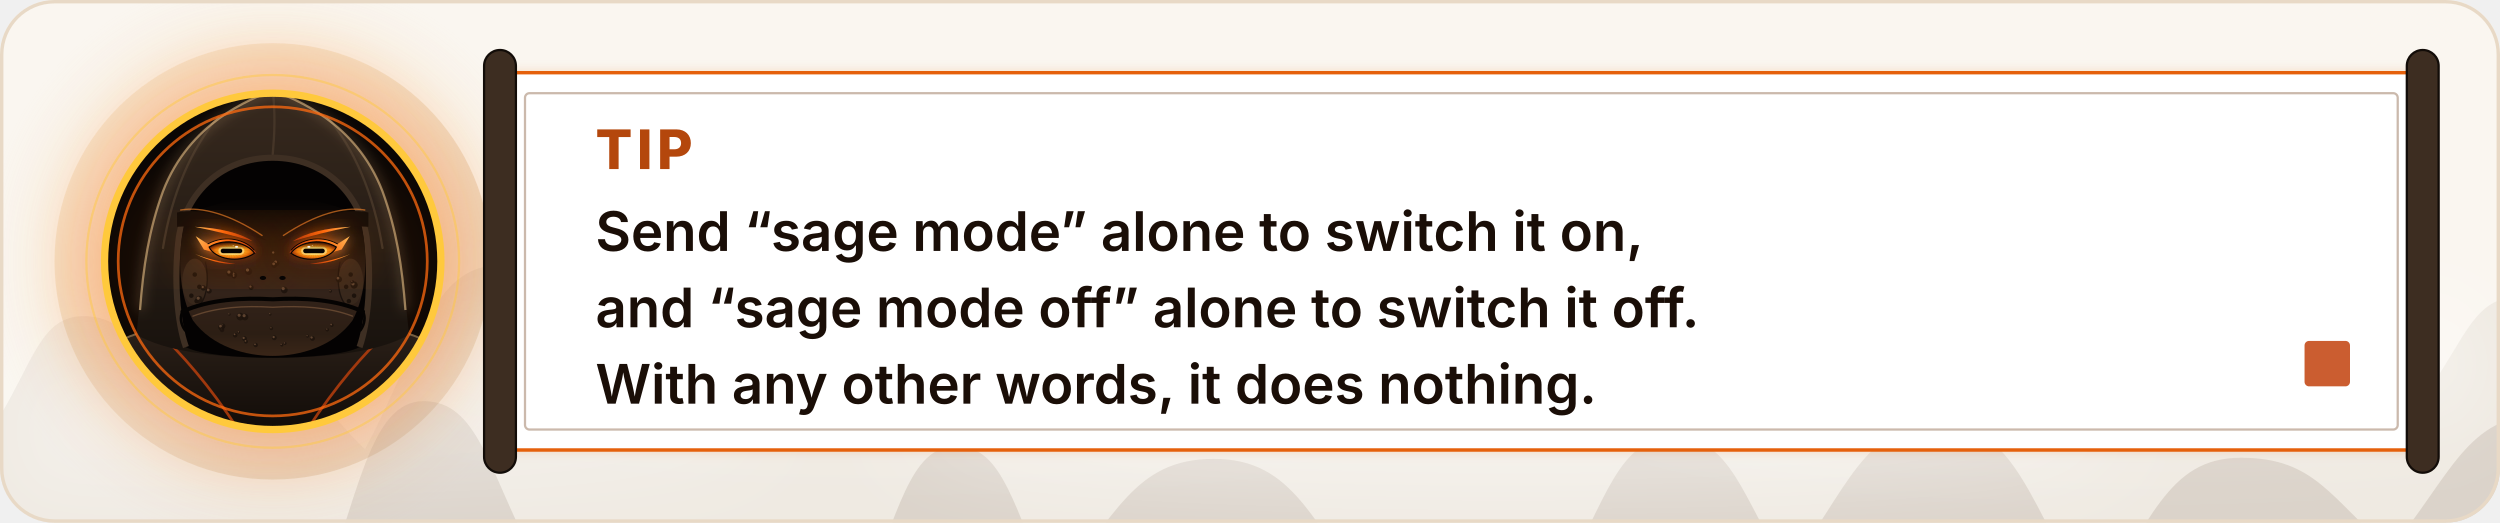
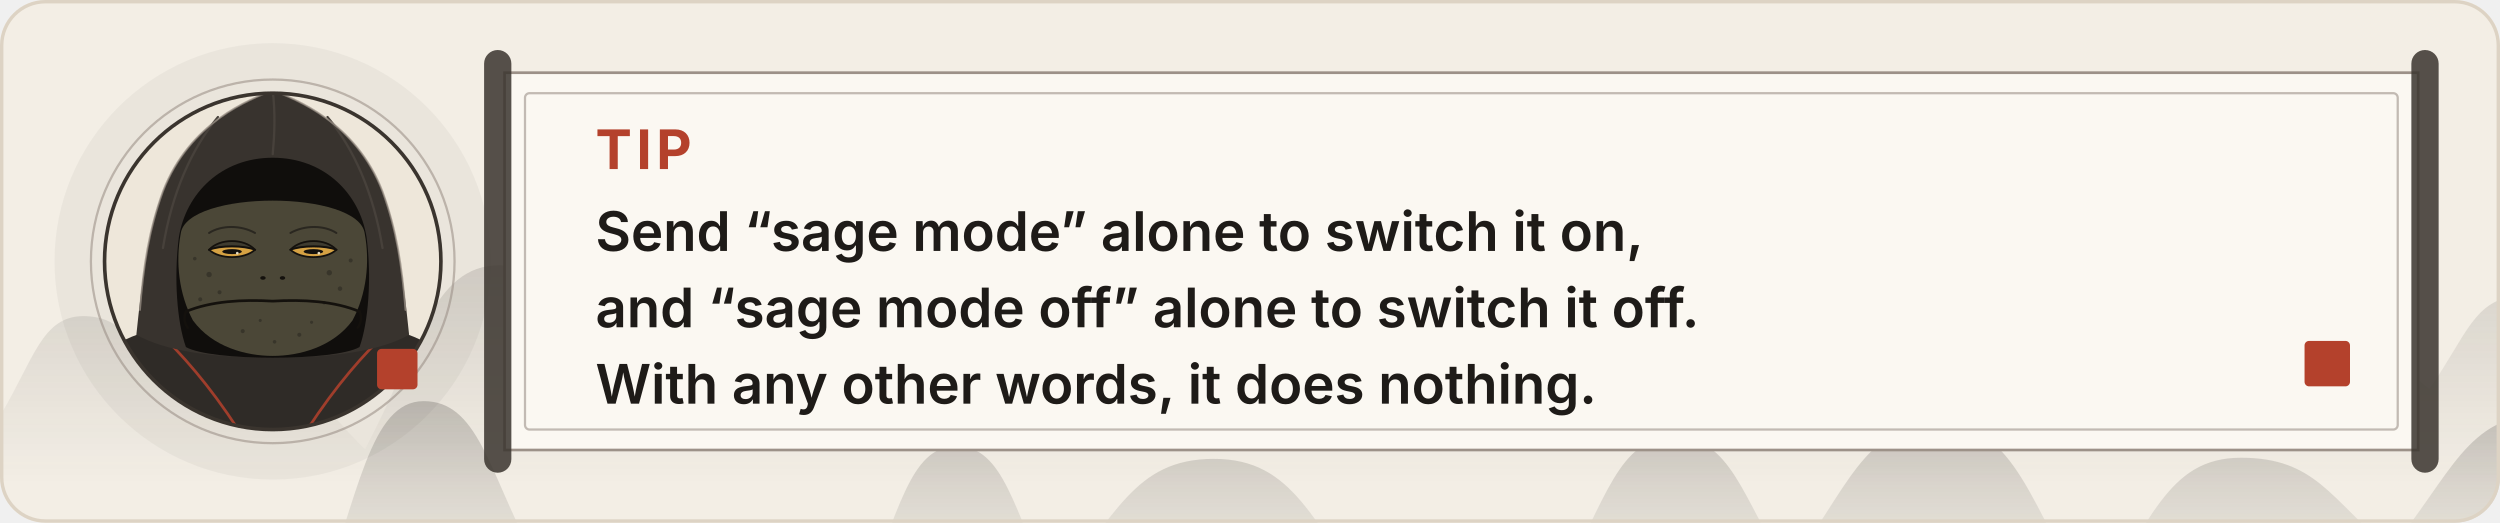
<svg xmlns="http://www.w3.org/2000/svg" viewBox="0 0 1100 230" width="1100" height="230" role="img" aria-label="The toad sage's tip: send sage mode alone to switch it on, and sage mode off alone to switch it off. With any other words, it does nothing.">
-   <style>.pulse{animation:pulse 5s ease-in-out infinite}@keyframes pulse{50%{opacity:.55}}@media (prefers-reduced-motion:reduce){.pulse{animation:none}}</style>
  <defs>
-     <linearGradient id="tip-start-l-sky" x1="0" y1="0" x2="0" y2="1">
-       <stop offset="0" stop-color="#080605" />
-       <stop offset="0.45" stop-color="#1B120C" />
-       <stop offset="0.72" stop-color="#22160E" />
-       <stop offset="1" stop-color="#0A0706" />
+     <linearGradient id="tip-start-l-w1" x1="0" y1="0" x2="0" y2="1">
+       <stop offset="0" stop-color="#2A2724" stop-opacity="0.14" />
+       <stop offset="0.85" stop-color="#2A2724" stop-opacity="0" />
    </linearGradient>
-     <radialGradient id="tip-start-l-haze">
-       <stop offset="0" stop-color="#FF8A2A" stop-opacity="0.6" />
-       <stop offset="0.5" stop-color="#FF6A0F" stop-opacity="0.2" />
-       <stop offset="1" stop-color="#FF6A0F" stop-opacity="0" />
-     </radialGradient>
-     <radialGradient id="tip-start-l-moonglow">
-       <stop offset="0.55" stop-color="#F2CD96" stop-opacity="0.5" />
-       <stop offset="1" stop-color="#F2CD96" stop-opacity="0" />
-     </radialGradient>
-     <radialGradient id="tip-start-l-moon" cx="0.4" cy="0.36" r="0.72">
-       <stop offset="0" stop-color="#F8E7C6" />
-       <stop offset="0.6" stop-color="#E4BC88" />
-       <stop offset="1" stop-color="#B8844F" />
-     </radialGradient>
-     <radialGradient id="tip-start-l-iris" cx="0.51" cy="0.52" r="0.56">
-       <stop offset="0" stop-color="#FFF4C2" />
-       <stop offset="0.16" stop-color="#FFD54A" />
-       <stop offset="0.4" stop-color="#FDB022" />
-       <stop offset="0.66" stop-color="#EE7A0C" />
-       <stop offset="0.86" stop-color="#A83E08" />
-       <stop offset="1" stop-color="#4A1803" />
-     </radialGradient>
-     <linearGradient id="tip-start-l-lid" x1="0" y1="0.34" x2="0" y2="0.96">
-       <stop offset="0" stop-color="#000" stop-opacity="0.85" />
-       <stop offset="1" stop-color="#000" stop-opacity="0" />
+     <linearGradient id="tip-start-l-w2" x1="0" y1="0" x2="0" y2="1">
+       <stop offset="0" stop-color="#2A2724" stop-opacity="0.22" />
+       <stop offset="0.85" stop-color="#2A2724" stop-opacity="0" />
    </linearGradient>
-     <linearGradient id="tip-start-l-markR" x1="0" y1="0.5" x2="1" y2="0.3">
-       <stop offset="0" stop-color="#B83A0A" />
-       <stop offset="0.55" stop-color="#FF6A0F" />
-       <stop offset="1" stop-color="#FFB050" />
+     <linearGradient id="tip-start-l-w3" x1="0" y1="0" x2="0" y2="1">
+       <stop offset="0" stop-color="#2A2724" stop-opacity="0.34" />
+       <stop offset="0.85" stop-color="#2A2724" stop-opacity="0" />
    </linearGradient>
-     <linearGradient id="tip-start-l-markL" x1="1" y1="0.5" x2="0" y2="0.3">
-       <stop offset="0" stop-color="#B83A0A" />
-       <stop offset="0.55" stop-color="#FF6A0F" />
-       <stop offset="1" stop-color="#FFB050" />
-     </linearGradient>
-     <linearGradient id="tip-start-l-skin" x1="0" y1="0" x2="0" y2="1">
-       <stop offset="0" stop-color="#040202" />
-       <stop offset="0.32" stop-color="#1A110B" />
-       <stop offset="0.6" stop-color="#33231A" />
-       <stop offset="0.86" stop-color="#2C1E14" />
-       <stop offset="1" stop-color="#3A2618" />
-     </linearGradient>
-     <linearGradient id="tip-start-l-robe" x1="0" y1="0" x2="0" y2="1">
-       <stop offset="0" stop-color="#2B2018" />
-       <stop offset="1" stop-color="#100B08" />
-     </linearGradient>
-     <linearGradient id="tip-start-l-bust" x1="0" y1="0" x2="0" y2="1">
-       <stop offset="0" stop-color="#2B2018" />
-       <stop offset="1" stop-color="#0A0604" />
-     </linearGradient>
-     <linearGradient id="tip-start-l-hood" x1="0" y1="0" x2="0" y2="1">
-       <stop offset="0" stop-color="#382A1F" />
-       <stop offset="1" stop-color="#18120D" />
-     </linearGradient>
-     <linearGradient id="tip-start-l-rock" x1="0" y1="0" x2="0" y2="1">
-       <stop offset="0" stop-color="#33271D" />
-       <stop offset="1" stop-color="#0D0907" />
-     </linearGradient>
-     <radialGradient id="tip-start-l-disc" cx="0.5" cy="0.42" r="0.62">
-       <stop offset="0" stop-color="#3B2B1E" />
-       <stop offset="1" stop-color="#100B08" />
-     </radialGradient>
-     <radialGradient id="tip-start-l-orb" cx="0.4" cy="0.38" r="0.65">
-       <stop offset="0" stop-color="#FFF6D0" />
-       <stop offset="0.45" stop-color="#FFC93C" />
-       <stop offset="1" stop-color="#FF6A0F" />
-     </radialGradient>
-     <linearGradient id="tip-start-l-fall" x1="0" y1="0" x2="0" y2="1">
-       <stop offset="0" stop-color="#F4E6CC" stop-opacity="0.95" />
-       <stop offset="1" stop-color="#F4E6CC" stop-opacity="0" />
-     </linearGradient>
-     <linearGradient id="tip-start-l-word" x1="0" y1="0" x2="0" y2="1">
-       <stop offset="0.2" stop-color="#FFF8EC" />
-       <stop offset="0.5" stop-color="#FFD27A" />
-       <stop offset="0.72" stop-color="#FF8A2A" />
-       <stop offset="0.9" stop-color="#E2470A" />
-     </linearGradient>
-     <linearGradient id="tip-start-l-chief" x1="0" y1="0" x2="0" y2="1">
-       <stop offset="0" stop-color="#FFA040" />
-       <stop offset="1" stop-color="#F05A0A" />
-     </linearGradient>
-     <filter id="tip-start-l-wordglow" x="-10%" y="-20%" width="120%" height="140%">
-       <feGaussianBlur in="SourceAlpha" stdDeviation="10" result="b" />
-       <feFlood flood-color="#FF6A0F" flood-opacity="0.7" />
-       <feComposite in2="b" operator="in" result="g" />
-       <feMerge>
-         <feMergeNode in="g" />
-         <feMergeNode in="SourceGraphic" />
-       </feMerge>
-     </filter>
-     <filter id="tip-start-l-glow" x="-50%" y="-50%" width="200%" height="200%">
-       <feGaussianBlur in="SourceGraphic" stdDeviation="2.6" result="b" />
-       <feMerge>
-         <feMergeNode in="b" />
-         <feMergeNode in="SourceGraphic" />
-       </feMerge>
-     </filter>
-     <filter id="tip-start-l-blur" x="-50%" y="-50%" width="200%" height="200%">
-       <feGaussianBlur stdDeviation="14" />
-     </filter>
-     <filter id="tip-start-l-mist" x="-30%" y="-200%" width="160%" height="500%">
-       <feGaussianBlur stdDeviation="20" />
-     </filter>
    <marker id="tip-start-l-hot" viewBox="0 0 12 12" refX="10" refY="6" markerWidth="9" markerHeight="9" markerUnits="userSpaceOnUse" orient="auto-start-reverse">
-       <path d="M0 0 L12 6 L0 12 L3 6 z" fill="#E5600B" />
+       <path d="M0 0 L12 6 L0 12 L3 6 z" fill="#3A342E" />
    </marker>
    <marker id="tip-start-l-muted" viewBox="0 0 12 12" refX="10" refY="6" markerWidth="9" markerHeight="9" markerUnits="userSpaceOnUse" orient="auto-start-reverse">
-       <path d="M0 0 L12 6 L0 12 L3 6 z" fill="#A88B75" />
+       <path d="M0 0 L12 6 L0 12 L3 6 z" fill="#9C9188" />
    </marker>
    <marker id="tip-start-l-bad" viewBox="0 0 12 12" refX="10" refY="6" markerWidth="9" markerHeight="9" markerUnits="userSpaceOnUse" orient="auto-start-reverse">
-       <path d="M0 0 L12 6 L0 12 L3 6 z" fill="#C7361F" />
+       <path d="M0 0 L12 6 L0 12 L3 6 z" fill="#B4412C" />
    </marker>
    <marker id="tip-start-l-loop" viewBox="0 0 12 12" refX="10" refY="6" markerWidth="9" markerHeight="9" markerUnits="userSpaceOnUse" orient="auto-start-reverse">
-       <path d="M0 0 L12 6 L0 12 L3 6 z" fill="#B4470C" />
+       <path d="M0 0 L12 6 L0 12 L3 6 z" fill="#8A6420" />
    </marker>
    <clipPath id="tip-start-l-frame">
-       <rect width="1100" height="230" rx="24" />
+       <rect width="1100" height="230" rx="20" />
    </clipPath>
  </defs>
  <g clip-path="url(#tip-start-l-frame)">
-     <rect width="1100" height="230" rx="24" fill="#FAF6F0" />
-     <circle cx="120" cy="115" r="129" fill="url(#tip-start-l-moonglow)" opacity="0.4" />
-     <circle cx="120" cy="115" r="96" fill="url(#tip-start-l-moon)" opacity="0.3" />
-     <path d="M-60 230 L-60 200 C-48 180.9 -45 165.3 -30 165.3 C-15 165.3 -12 173.3 0 183 C14.6 158.9 18.3 139.1 36.6 139.1 C54.8 139.1 58.5 152.3 73.1 168.5 C90.6 167.8 95 167.3 116.9 167.3 C138.7 167.3 143.1 181 160.6 197.7 C184.3 153.1 190.2 116.7 219.9 116.7 C249.5 116.7 255.4 152.3 279.1 195.9 C300.3 179.3 305.5 165.7 331.9 165.7 C358.3 165.7 363.6 169.3 384.7 173.7 C401.8 145.1 406 121.7 427.4 121.7 C448.7 121.7 452.9 152.6 470 190.5 C492.6 176.8 498.3 165.7 526.6 165.7 C554.8 165.7 560.5 164.2 583.1 162.3 C598.6 158 602.5 154.5 621.8 154.5 C641.2 154.5 645 159.8 660.5 166.3 C675.3 157.3 679 149.9 697.5 149.9 C715.9 149.9 719.6 157.1 734.4 166 C749.7 138.6 753.5 116.2 772.5 116.2 C791.6 116.2 795.4 140.7 810.7 170.5 C825.3 149.5 829 132.3 847.3 132.3 C865.6 132.3 869.2 160.3 883.9 194.6 C901.5 154 906 120.9 928 120.9 C950.1 120.9 954.5 153.3 972.2 193 C991.5 165.5 996.3 143.1 1020.5 143.1 C1044.7 143.1 1049.5 155.7 1068.9 171.1 C1084.8 148.8 1088.8 130.5 1108.6 130.5 C1128.5 130.5 1132.5 153.5 1148.4 181.6 C1165.2 163.6 1169.4 148.8 1190.5 148.8 C1211.5 148.8 1215.7 168.3 1232.6 192.1 L1232.6 230 Z" fill="#8C7867" opacity="0.1" />
-     <path d="M-60 230 L-60 280 C-44 251 -40 227.2 -20 227.2 C0 227.2 4 241.7 20 259.5 C43.8 247.2 49.8 237.2 79.5 237.2 C109.2 237.2 115.2 251.2 139 268.4 C157.9 217.9 162.7 176.5 186.4 176.5 C210.1 176.5 214.8 206.4 233.8 242.9 C262.8 240.4 270 238.3 306.3 238.3 C342.6 238.3 349.9 249.6 378.9 263.5 C395.7 226.5 399.9 196.3 420.8 196.3 C441.8 196.3 446 224.7 462.8 259.5 C491.3 227.8 498.5 201.9 534.1 201.9 C569.8 201.9 576.9 230.5 605.5 265.5 C621.8 246 625.9 230.1 646.2 230.1 C666.6 230.1 670.6 241.4 686.9 255.1 C706.8 220.6 711.8 192.3 736.7 192.3 C761.5 192.3 766.5 218.6 786.4 250.8 C813.2 215.4 819.9 186.4 853.4 186.4 C886.8 186.4 893.5 222.7 920.3 267.1 C946.6 230.9 953.1 201.4 986 201.4 C1018.8 201.4 1025.4 219.5 1051.7 241.8 C1078.7 209.1 1085.4 182.4 1119.2 182.4 C1152.9 182.4 1159.7 220.3 1186.6 266.6 L1186.6 230 Z" fill="#8C7867" opacity="0.2" />
-     <ellipse cx="80" cy="189.5" rx="262.2" ry="26" fill="#FFFFFF" opacity="0.3" filter="url(#tip-start-l-mist)" />
-     <ellipse cx="399.8" cy="155.7" rx="218.8" ry="26" fill="#FFFFFF" opacity="0.4" filter="url(#tip-start-l-mist)" />
-     <ellipse cx="663.8" cy="190.4" rx="273.4" ry="26" fill="#FFFFFF" opacity="0.4" filter="url(#tip-start-l-mist)" />
-     <ellipse cx="929.3" cy="160.4" rx="221.4" ry="26" fill="#FFFFFF" opacity="0.4" filter="url(#tip-start-l-mist)" />
-     <g class="pulse">
-       <circle cx="120" cy="115" r="88" fill="#FF6A0F" opacity="0.34" filter="url(#tip-start-l-blur)" />
-     </g>
-     <circle cx="120" cy="115" r="82" fill="none" stroke="#FFC93C" stroke-width="1" opacity="0.45" />
+     <rect width="1100" height="230" fill="#F3EEE5" />
+     <circle cx="120" cy="115" r="96" fill="#2A2724" opacity="0.05" />
+     <path d="M-60 230 L-60 200 C-48 180.9 -45 165.3 -30 165.3 C-15 165.3 -12 173.3 0 183 C14.6 158.9 18.3 139.1 36.6 139.1 C54.8 139.1 58.5 152.3 73.1 168.5 C90.6 167.8 95 167.3 116.9 167.3 C138.7 167.3 143.1 181 160.6 197.7 C184.3 153.1 190.2 116.7 219.9 116.7 C249.5 116.7 255.4 152.3 279.1 195.9 C300.3 179.3 305.5 165.7 331.9 165.7 C358.3 165.7 363.6 169.3 384.7 173.7 C401.8 145.1 406 121.7 427.4 121.7 C448.7 121.7 452.9 152.6 470 190.5 C492.6 176.8 498.3 165.7 526.6 165.7 C554.8 165.7 560.5 164.2 583.1 162.3 C598.6 158 602.5 154.5 621.8 154.5 C641.2 154.5 645 159.8 660.5 166.3 C675.3 157.3 679 149.9 697.5 149.9 C715.9 149.9 719.6 157.1 734.4 166 C749.7 138.6 753.5 116.2 772.5 116.2 C791.6 116.2 795.4 140.7 810.7 170.5 C825.3 149.5 829 132.3 847.3 132.3 C865.6 132.3 869.2 160.3 883.9 194.6 C901.5 154 906 120.9 928 120.9 C950.1 120.9 954.5 153.3 972.2 193 C991.5 165.5 996.3 143.1 1020.5 143.1 C1044.7 143.1 1049.5 155.7 1068.9 171.1 C1084.8 148.8 1088.8 130.5 1108.6 130.5 C1128.5 130.5 1132.5 153.5 1148.4 181.6 C1165.2 163.6 1169.4 148.8 1190.5 148.8 C1211.5 148.8 1215.7 168.3 1232.6 192.1 L1232.6 230 Z" fill="url(#tip-start-l-w1)" />
+     <path d="M-60 230 L-60 280 C-44 251 -40 227.2 -20 227.2 C0 227.2 4 241.7 20 259.5 C43.8 247.2 49.8 237.2 79.5 237.2 C109.2 237.2 115.2 251.2 139 268.4 C157.9 217.9 162.7 176.5 186.4 176.5 C210.1 176.5 214.8 206.4 233.8 242.9 C262.8 240.4 270 238.3 306.3 238.3 C342.6 238.3 349.9 249.6 378.9 263.5 C395.7 226.5 399.9 196.3 420.8 196.3 C441.8 196.3 446 224.7 462.8 259.5 C491.3 227.8 498.5 201.9 534.1 201.9 C569.8 201.9 576.9 230.5 605.5 265.5 C621.8 246 625.9 230.1 646.2 230.1 C666.6 230.1 670.6 241.4 686.9 255.1 C706.8 220.6 711.8 192.3 736.7 192.3 C761.5 192.3 766.5 218.6 786.4 250.8 C813.2 215.4 819.9 186.4 853.4 186.4 C886.8 186.4 893.5 222.7 920.3 267.1 C946.6 230.9 953.1 201.4 986 201.4 C1018.8 201.4 1025.4 219.5 1051.7 241.8 C1078.7 209.1 1085.4 182.4 1119.2 182.4 C1152.9 182.4 1159.7 220.3 1186.6 266.6 L1186.6 230 Z" fill="url(#tip-start-l-w2)" />
    <defs>
      <clipPath id="tip-start-l-emblem">
        <circle cx="120" cy="115" r="74" />
      </clipPath>
    </defs>
-     <circle cx="120" cy="115" r="74" fill="#0A0604" />
+     <circle cx="120" cy="115" r="74" fill="#EEE7DA" />
    <g clip-path="url(#tip-start-l-emblem)">
-       <g class="pulse">
-         <ellipse cx="120" cy="116.9" rx="81.8" ry="62.3" fill="url(#tip-start-l-haze)" opacity="0.48" />
-       </g>
-       <path d="M68.6 144.9 C54.6 148 39.8 155.1 33.5 175.3 L30.4 201 L209.6 201 L206.5 175.3 C200.2 155.1 185.4 148 171.4 144.9 Z" fill="url(#tip-start-l-bust)" />
-       <path d="M61.6 146.5 C50.7 149.6 39 156.6 33.5 176.1" fill="none" stroke="#F2C88C" stroke-width="0.9" opacity="0.45" stroke-linecap="round" />
-       <path d="M178.4 146.5 C189.3 149.6 201 156.6 206.5 176.1" fill="none" stroke="#F2C88C" stroke-width="0.9" opacity="0.45" stroke-linecap="round" />
-       <path d="M73.3 149.6 C84.2 160.5 96.6 175.3 109.9 197.1" fill="none" stroke="#C2410C" stroke-width="1.2" opacity="0.8" stroke-linecap="round" />
-       <path d="M166.7 149.6 C155.8 160.5 143.4 175.3 130.1 197.1" fill="none" stroke="#C2410C" stroke-width="1.2" opacity="0.8" stroke-linecap="round" />
-       <path d="M120 39.8 C130.1 43.7 156.6 53.8 168.3 84.2 C175.3 102.1 177.6 124.7 180 147.3 C167.5 154.3 147.3 157.4 120 157.4 C92.7 157.4 72.5 154.3 60 147.3 C62.4 124.7 64.7 102.1 71.7 84.2 C83.4 53.8 109.9 43.7 120 39.8 Z" fill="url(#tip-start-l-hood)" />
-       <path d="M95.9 51.5 C84.2 65.5 75.6 85 71.7 109.1" fill="none" stroke="#4A392B" stroke-width="1" opacity="0.8" stroke-linecap="round" />
-       <path d="M144.1 51.5 C155.8 65.5 164.4 85 168.3 109.1" fill="none" stroke="#4A392B" stroke-width="1" opacity="0.8" stroke-linecap="round" />
-       <path d="M120 39.8 C121.2 49.9 120.8 59.2 120 67.8" fill="none" stroke="#4A392B" stroke-width="1" stroke-linecap="round" opacity="0.8" />
-       <path d="M61.6 136.4 C63.1 116.9 65.5 101.3 71.7 84.2 C83.4 53.8 109.9 43.7 120 39.8 C130.1 43.7 156.6 53.8 168.3 84.2 C174.5 101.3 176.9 116.9 178.4 136.4" fill="none" stroke="#F2C88C" stroke-width="1" opacity="0.6" filter="url(#tip-start-l-glow)" />
-       <path d="M120 69.4 C142.6 69.4 158.2 85 161.3 104.4 C163.6 122.3 162.1 141.8 158.2 152.7 C147.3 159 92.7 159 81.8 152.7 C77.9 141.8 76.4 122.3 78.7 104.4 C81.8 85 97.4 69.4 120 69.4 Z" fill="#040202" />
-       <path d="M81.8 152.7 C77.9 141.8 76.4 122.3 78.7 104.4 C81.8 85 97.4 69.4 120 69.4 C142.6 69.4 158.2 85 161.3 104.4 C163.6 122.3 162.1 141.8 158.2 152.7" fill="none" stroke="#3E2F23" stroke-width="2.7" />
-       <path d="M81.1 98.2 C77.9 113 78.7 129.4 84.9 141 C93.5 152.7 108.3 156.6 120 156.6 C131.7 156.6 146.5 152.7 155.1 141 C161.3 129.4 162.1 113 158.9 98.2 C151.2 83.4 88.8 83.4 81.1 98.2 Z" fill="url(#tip-start-l-skin)" />
-       <ellipse cx="85.7" cy="123.9" rx="5.5" ry="10.1" fill="#3A291C" opacity="0.85" />
-       <path d="M90.4 115.3 C92 122.3 91.2 130.1 88.1 134" fill="none" stroke="#120C08" stroke-width="0.6" stroke-linecap="round" opacity="0.7" />
-       <circle cx="85.7" cy="120.8" r="1" fill="#1D130C" />
-       <circle cx="87.7" cy="126.2" r="1" fill="#1D130C" />
-       <circle cx="84.2" cy="130.1" r="1" fill="#1D130C" />
-       <circle cx="86.5" cy="132.5" r="1" fill="#1D130C" />
-       <ellipse cx="154.3" cy="123.9" rx="5.5" ry="10.1" fill="#3A291C" opacity="0.85" />
-       <path d="M149.6 115.3 C148 122.3 148.8 130.1 151.9 134" fill="none" stroke="#120C08" stroke-width="0.6" stroke-linecap="round" opacity="0.7" />
-       <circle cx="154.3" cy="120.8" r="1" fill="#1D130C" />
-       <circle cx="152.3" cy="126.2" r="1" fill="#1D130C" />
-       <circle cx="155.8" cy="130.1" r="1" fill="#1D130C" />
-       <circle cx="153.5" cy="132.5" r="1" fill="#1D130C" />
-       <circle cx="103" cy="121" r="1.4" fill="#1D130C" opacity="0.85" />
-       <circle cx="102.6" cy="120.5" r="0.6" fill="#9A7050" opacity="0.5" />
-       <circle cx="92" cy="128" r="1.2" fill="#1D130C" opacity="0.85" />
-       <circle cx="91.6" cy="127.6" r="0.6" fill="#9A7050" opacity="0.5" />
-       <circle cx="145.4" cy="128.1" r="0.7" fill="#1D130C" opacity="0.85" />
-       <circle cx="145.2" cy="127.9" r="0.3" fill="#9A7050" opacity="0.5" />
-       <circle cx="98" cy="143.5" r="1.2" fill="#1D130C" opacity="0.85" />
-       <circle cx="97.6" cy="143.1" r="0.6" fill="#9A7050" opacity="0.5" />
-       <circle cx="105" cy="146.2" r="0.6" fill="#1D130C" opacity="0.85" />
-       <circle cx="104.9" cy="146" r="0.3" fill="#9A7050" opacity="0.5" />
-       <circle cx="121.7" cy="115.7" r="1.3" fill="#1D130C" opacity="0.85" />
-       <circle cx="121.3" cy="115.2" r="0.6" fill="#9A7050" opacity="0.5" />
-       <circle cx="155.8" cy="125.4" r="1.6" fill="#1D130C" opacity="0.85" />
-       <circle cx="155.3" cy="124.9" r="0.7" fill="#9A7050" opacity="0.5" />
-       <circle cx="155" cy="124" r="0.8" fill="#1D130C" opacity="0.85" />
-       <circle cx="154.8" cy="123.7" r="0.3" fill="#9A7050" opacity="0.5" />
-       <circle cx="100.9" cy="138.3" r="0.6" fill="#1D130C" opacity="0.85" />
-       <circle cx="100.7" cy="138.1" r="0.3" fill="#9A7050" opacity="0.5" />
-       <circle cx="120.7" cy="148.6" r="1.1" fill="#1D130C" opacity="0.85" />
-       <circle cx="120.4" cy="148.3" r="0.5" fill="#9A7050" opacity="0.5" />
-       <circle cx="89.5" cy="126.7" r="1.2" fill="#1D130C" opacity="0.85" />
-       <circle cx="89.2" cy="126.3" r="0.5" fill="#9A7050" opacity="0.5" />
-       <circle cx="124" cy="151.8" r="0.7" fill="#1D130C" opacity="0.85" />
-       <circle cx="123.7" cy="151.5" r="0.3" fill="#9A7050" opacity="0.5" />
-       <circle cx="125.1" cy="127.6" r="1.5" fill="#1D130C" opacity="0.85" />
-       <circle cx="124.6" cy="127" r="0.7" fill="#9A7050" opacity="0.5" />
-       <circle cx="125.4" cy="151.1" r="0.7" fill="#1D130C" opacity="0.85" />
-       <circle cx="125.2" cy="150.9" r="0.3" fill="#9A7050" opacity="0.5" />
-       <circle cx="103.5" cy="147.5" r="1" fill="#1D130C" opacity="0.85" />
-       <circle cx="103.2" cy="147.1" r="0.4" fill="#9A7050" opacity="0.5" />
-       <circle cx="149.1" cy="122.9" r="1.4" fill="#1D130C" opacity="0.85" />
-       <circle cx="148.7" cy="122.4" r="0.6" fill="#9A7050" opacity="0.5" />
-       <circle cx="107.6" cy="149" r="1.1" fill="#1D130C" opacity="0.85" />
-       <circle cx="107.2" cy="148.7" r="0.5" fill="#9A7050" opacity="0.5" />
-       <circle cx="105.7" cy="139.3" r="1.7" fill="#1D130C" opacity="0.85" />
-       <circle cx="105.2" cy="138.7" r="0.7" fill="#9A7050" opacity="0.5" />
-       <circle cx="119.4" cy="144.5" r="0.8" fill="#1D130C" opacity="0.85" />
-       <circle cx="119.2" cy="144.2" r="0.3" fill="#9A7050" opacity="0.5" />
-       <circle cx="120.7" cy="116.6" r="1.3" fill="#1D130C" opacity="0.85" />
-       <circle cx="120.4" cy="116.1" r="0.6" fill="#9A7050" opacity="0.5" />
-       <circle cx="97.7" cy="145.2" r="1" fill="#1D130C" opacity="0.85" />
-       <circle cx="97.4" cy="144.8" r="0.4" fill="#9A7050" opacity="0.5" />
-       <circle cx="146" cy="143.1" r="0.8" fill="#1D130C" opacity="0.85" />
-       <circle cx="145.7" cy="142.8" r="0.4" fill="#9A7050" opacity="0.5" />
-       <circle cx="103.1" cy="121.7" r="0.9" fill="#1D130C" opacity="0.85" />
-       <circle cx="102.8" cy="121.4" r="0.4" fill="#9A7050" opacity="0.5" />
-       <circle cx="118.9" cy="138.3" r="0.6" fill="#1D130C" opacity="0.85" />
-       <circle cx="118.7" cy="138" r="0.3" fill="#9A7050" opacity="0.5" />
-       <circle cx="87.6" cy="131.7" r="1.6" fill="#1D130C" opacity="0.85" />
-       <circle cx="87.2" cy="131.2" r="0.7" fill="#9A7050" opacity="0.5" />
-       <circle cx="137.5" cy="148.9" r="1.1" fill="#1D130C" opacity="0.85" />
-       <circle cx="137.1" cy="148.5" r="0.5" fill="#9A7050" opacity="0.5" />
-       <circle cx="109.4" cy="119.4" r="1.6" fill="#1D130C" opacity="0.85" />
-       <circle cx="108.9" cy="118.8" r="0.7" fill="#9A7050" opacity="0.5" />
-       <circle cx="107.8" cy="139.5" r="1.5" fill="#1D130C" opacity="0.85" />
-       <circle cx="107.4" cy="138.9" r="0.7" fill="#9A7050" opacity="0.5" />
-       <circle cx="144" cy="145.1" r="0.8" fill="#1D130C" opacity="0.85" />
-       <circle cx="143.8" cy="144.8" r="0.3" fill="#9A7050" opacity="0.5" />
-       <circle cx="97.4" cy="144" r="1.4" fill="#1D130C" opacity="0.85" />
-       <circle cx="97" cy="143.5" r="0.6" fill="#9A7050" opacity="0.5" />
-       <circle cx="110.5" cy="126.5" r="1.1" fill="#1D130C" opacity="0.85" />
-       <circle cx="110.2" cy="126.1" r="0.5" fill="#9A7050" opacity="0.5" />
-       <circle cx="135.3" cy="147.9" r="0.7" fill="#1D130C" opacity="0.85" />
-       <circle cx="135.1" cy="147.7" r="0.3" fill="#9A7050" opacity="0.5" />
-       <circle cx="120.5" cy="111.5" r="1.1" fill="#1D130C" opacity="0.85" />
-       <circle cx="120.2" cy="111.1" r="0.5" fill="#9A7050" opacity="0.5" />
-       <circle cx="101.1" cy="120.2" r="1.5" fill="#1D130C" opacity="0.85" />
-       <circle cx="100.7" cy="119.7" r="0.7" fill="#9A7050" opacity="0.5" />
-       <circle cx="112.5" cy="151.8" r="1" fill="#1D130C" opacity="0.85" />
-       <circle cx="112.2" cy="151.5" r="0.4" fill="#9A7050" opacity="0.5" />
-       <circle cx="108.2" cy="150.3" r="0.9" fill="#1D130C" opacity="0.85" />
-       <circle cx="108" cy="150" r="0.4" fill="#9A7050" opacity="0.5" />
-       <path d="M77.9 93.5 C87.3 91.2 101.3 95.1 117.7 106 C104.4 101.3 90.4 99 77.9 99.8 Z" fill="#120B07" />
-       <path d="M162.1 93.5 C152.7 91.2 138.7 95.1 122.3 106 C135.6 101.3 149.6 99 162.1 99.8 Z" fill="#120B07" />
-       <path d="M79.5 92.4 C88.8 90.8 101.3 94.3 115.3 103.6" fill="none" stroke="#FF8A2A" stroke-width="0.6" opacity="0.6" stroke-linecap="round" />
-       <path d="M160.5 92.4 C151.2 90.8 138.7 94.3 124.7 103.6" fill="none" stroke="#FF8A2A" stroke-width="0.6" opacity="0.6" stroke-linecap="round" />
-       <g class="pulse">
-         <ellipse cx="100.5" cy="109.9" rx="17.9" ry="8.6" fill="#FF6A0F" opacity="0.45" filter="url(#tip-start-l-blur)" />
-         <ellipse cx="139.5" cy="109.9" rx="17.9" ry="8.6" fill="#FF6A0F" opacity="0.45" filter="url(#tip-start-l-blur)" />
-       </g>
-       <defs>
-         <clipPath id="tip-start-l-eye1">
-           <path d="M112 111.4 C109 107 99.5 104.2 92 108.7 C94.4 113.9 105.1 116.3 112 111.4 Z" />
-         </clipPath>
-       </defs>
-       <path d="M111.1 106.1 C105.8 102.6 96.5 100.2 85.7 99.8 C95.2 101.7 103.2 103.8 111.1 106.1 Z" fill="url(#tip-start-l-markL)" filter="url(#tip-start-l-glow)" />
-       <path d="M112.6 111.1 C109.3 105.8 99.5 102.6 91.4 107.3 L86.1 103.9 L89.7 109.8 C98.1 112.5 106.1 112.5 112 111.4 Z" fill="url(#tip-start-l-markL)" filter="url(#tip-start-l-glow)" />
-       <path d="M103.7 116.1 C97.3 116.4 91.4 114.4 85.9 111.8 C90.7 113.7 96.5 115.2 103.7 116.1 Z" fill="url(#tip-start-l-markL)" filter="url(#tip-start-l-glow)" />
-       <path d="M112 111.4 C109 107 99.5 104.2 92 108.7 C94.4 113.9 105.1 116.3 112 111.4 Z" fill="url(#tip-start-l-iris)" />
-       <g clip-path="url(#tip-start-l-eye1)">
-         <path d="M99.6 110.5 L93.2 110.7 M99.7 110.8 L93.6 112.3 M99.9 111.1 L94.6 113.7 M100.3 111.3 L96.1 114.8 M100.8 111.5 L97.9 115.7 M101.4 111.6 L100 116.3 M101.9 111.6 L102.3 116.4 M102.5 111.6 L104.5 116.1 M103.1 111.4 L106.5 115.4 M103.5 111.2 L108.2 114.4 M103.8 111 L109.5 113.1 M104 110.7 L110.3 111.7 M104.1 110.4 L110.4 110.1 M104 110.1 L110 108.6 M103.7 109.8 L109.1 107.2 M103.3 109.5 L107.6 106 M102.9 109.4 L105.8 105.1 M102.3 109.3 L103.6 104.6 M101.7 109.2 L101.4 104.5 M101.1 109.3 L99.2 104.8 M100.6 109.4 L97.2 105.4 M100.2 109.6 L95.5 106.4 M99.8 109.9 L94.2 107.7 M99.6 110.2 L93.4 109.2" fill="none" stroke="#7A3203" stroke-width="0.1" opacity="0.3" />
-         <g class="pulse">
-           <rect x="96.1" y="108.6" width="11.4" height="3.6" rx="1.8" fill="#FFF1A8" opacity="0.5" />
-         </g>
-         <rect x="97.1" y="109.4" width="9.5" height="2" rx="1" fill="#050302" />
-         <rect x="90.8" y="103.3" width="21.8" height="6.6" rx="0" fill="url(#tip-start-l-lid)" />
-       </g>
-       <path d="M112 111.4 C109 107 99.5 104.2 92 108.7 C94.4 113.9 105.1 116.3 112 111.4 Z" fill="none" stroke="#050302" stroke-width="0.5" />
-       <path d="M111.8 110 C108.5 105.8 99.5 102.9 91.5 107.3" fill="none" stroke="#050302" stroke-width="0.4" stroke-linecap="round" />
-       <ellipse cx="104.1" cy="108.6" rx="0.7" ry="0.4" fill="#FFFFFF" opacity="0.92" />
-       <circle cx="102.6" cy="108.1" r="0.2" fill="#FFFFFF" opacity="0.8" />
-       <defs>
-         <clipPath id="tip-start-l-eye2">
-           <path d="M128 111.4 C131 107 140.5 104.2 148 108.7 C145.6 113.9 134.9 116.3 128 111.4 Z" />
-         </clipPath>
-       </defs>
-       <path d="M128.9 106.1 C134.2 102.6 143.5 100.2 154.3 99.8 C144.8 101.7 136.8 103.8 128.9 106.1 Z" fill="url(#tip-start-l-markR)" filter="url(#tip-start-l-glow)" />
-       <path d="M127.4 111.1 C130.7 105.8 140.5 102.6 148.6 107.3 L153.9 103.9 L150.3 109.8 C141.9 112.5 133.9 112.5 128 111.4 Z" fill="url(#tip-start-l-markR)" filter="url(#tip-start-l-glow)" />
-       <path d="M136.3 116.1 C142.7 116.4 148.6 114.4 154.1 111.8 C149.3 113.7 143.5 115.2 136.3 116.1 Z" fill="url(#tip-start-l-markR)" filter="url(#tip-start-l-glow)" />
-       <path d="M128 111.4 C131 107 140.5 104.2 148 108.7 C145.6 113.9 134.9 116.3 128 111.4 Z" fill="url(#tip-start-l-iris)" />
-       <g clip-path="url(#tip-start-l-eye2)">
-         <path d="M140.4 110.5 L146.8 110.7 M140.3 110.8 L146.4 112.3 M140.1 111.1 L145.4 113.7 M139.7 111.3 L143.9 114.8 M139.2 111.5 L142.1 115.7 M138.6 111.6 L140 116.3 M138.1 111.6 L137.7 116.4 M137.5 111.6 L135.5 116.1 M136.9 111.4 L133.5 115.4 M136.5 111.2 L131.8 114.4 M136.2 111 L130.5 113.1 M136 110.7 L129.7 111.7 M135.9 110.4 L129.6 110.1 M136 110.1 L130 108.6 M136.3 109.8 L130.9 107.2 M136.7 109.5 L132.4 106 M137.1 109.4 L134.2 105.1 M137.7 109.3 L136.4 104.6 M138.3 109.2 L138.6 104.5 M138.9 109.3 L140.8 104.8 M139.4 109.4 L142.8 105.4 M139.8 109.6 L144.5 106.4 M140.2 109.9 L145.8 107.7 M140.4 110.2 L146.6 109.2" fill="none" stroke="#7A3203" stroke-width="0.1" opacity="0.3" />
-         <g class="pulse">
-           <rect x="132.5" y="108.6" width="11.4" height="3.6" rx="1.8" fill="#FFF1A8" opacity="0.5" />
-         </g>
-         <rect x="133.4" y="109.4" width="9.5" height="2" rx="1" fill="#050302" />
-         <rect x="127.3" y="103.3" width="21.8" height="6.6" rx="0" fill="url(#tip-start-l-lid)" />
-       </g>
-       <path d="M128 111.4 C131 107 140.5 104.2 148 108.7 C145.6 113.9 134.9 116.3 128 111.4 Z" fill="none" stroke="#050302" stroke-width="0.5" />
-       <path d="M128.2 110 C131.5 105.8 140.5 102.9 148.5 107.3" fill="none" stroke="#050302" stroke-width="0.4" stroke-linecap="round" />
-       <ellipse cx="135.9" cy="108.6" rx="0.7" ry="0.4" fill="#FFFFFF" opacity="0.92" />
-       <circle cx="137.4" cy="108.1" r="0.2" fill="#FFFFFF" opacity="0.8" />
-       <ellipse cx="115.7" cy="122.3" rx="1.4" ry="0.9" fill="#070403" />
-       <ellipse cx="124.3" cy="122.3" rx="1.4" ry="0.9" fill="#070403" />
-       <path d="M84.9 139.1 C95.1 135.2 107.5 134.4 120 135.2 C132.5 134.4 144.9 135.2 155.1 139.1" fill="none" stroke="#8A6242" stroke-width="0.6" stroke-linecap="round" opacity="0.55" />
-       <path d="M80.3 137.1 C92 131.7 106.8 130.9 120 131.7 C133.2 130.9 148 131.7 159.7 137.1" fill="none" stroke="#050302" stroke-width="1.8" stroke-linecap="round" />
-       <path d="M80.3 137.1 C79.1 139.5 79.5 142.6 81.4 145.3" fill="none" stroke="#050302" stroke-width="1.2" stroke-linecap="round" />
-       <path d="M159.7 137.1 C160.9 139.5 160.5 142.6 158.6 145.3" fill="none" stroke="#050302" stroke-width="1.2" stroke-linecap="round" />
+       <path d="M68.6 144.9 C54.6 148 39.8 155.1 33.5 175.3 L30.4 201 L209.6 201 L206.5 175.3 C200.2 155.1 185.4 148 171.4 144.9 Z" fill="#2F2B27" />
+       <path d="M73.3 149.6 C84.2 160.5 96.6 175.3 109.9 197.1" fill="none" stroke="#B4412C" stroke-width="1.2" stroke-linecap="round" opacity="0.85" />
+       <path d="M166.7 149.6 C155.8 160.5 143.4 175.3 130.1 197.1" fill="none" stroke="#B4412C" stroke-width="1.2" stroke-linecap="round" opacity="0.85" />
+       <path d="M120 39.8 C130.1 43.7 156.6 53.8 168.3 84.2 C175.3 102.1 177.6 124.7 180 147.3 C167.5 154.3 147.3 157.4 120 157.4 C92.7 157.4 72.5 154.3 60 147.3 C62.4 124.7 64.7 102.1 71.7 84.2 C83.4 53.8 109.9 43.7 120 39.8 Z" fill="#38332E" />
+       <path d="M95.9 51.5 C84.2 65.5 75.6 85 71.7 109.1" fill="none" stroke="#47413B" stroke-width="1" stroke-linecap="round" />
+       <path d="M144.1 51.5 C155.8 65.5 164.4 85 168.3 109.1" fill="none" stroke="#47413B" stroke-width="1" stroke-linecap="round" />
+       <path d="M120 39.8 C121.2 49.9 120.8 59.2 120 67.8" fill="none" stroke="#47413B" stroke-width="1" stroke-linecap="round" stroke-linejoin="round" />
+       <path d="M61.6 136.4 C63.1 116.9 65.5 101.3 71.7 84.2 C83.4 53.8 109.9 43.7 120 39.8 C130.1 43.7 156.6 53.8 168.3 84.2 C174.5 101.3 176.9 116.9 178.4 136.4" fill="none" stroke="#9A9086" stroke-width="0.8" stroke-linecap="round" stroke-linejoin="round" opacity="0.75" />
+       <path d="M120 69.4 C142.6 69.4 158.2 85 161.3 104.4 C163.6 122.3 162.1 141.8 158.2 152.7 C147.3 159 92.7 159 81.8 152.7 C77.9 141.8 76.4 122.3 78.7 104.4 C81.8 85 97.4 69.4 120 69.4 Z" fill="#100E0C" />
+       <path d="M79.5 102.9 C77.2 115.3 78.7 129.4 84.9 141 C93.5 152.7 108.3 156.6 120 156.6 C131.7 156.6 146.5 152.7 155.1 141 C161.3 129.4 162.8 115.3 160.5 102.9 C158.2 83.4 81.8 83.4 79.5 102.9 Z" fill="#4B4737" />
+       <circle cx="92" cy="120.8" r="1.2" fill="#38352A" />
+       <circle cx="96.6" cy="128.6" r="0.9" fill="#38352A" />
+       <circle cx="88.1" cy="131.7" r="0.9" fill="#38352A" />
+       <circle cx="85.7" cy="113.8" r="0.8" fill="#38352A" />
+       <circle cx="144.9" cy="120" r="1.2" fill="#38352A" />
+       <circle cx="149.6" cy="127" r="1" fill="#38352A" />
+       <circle cx="142.6" cy="133.2" r="0.8" fill="#38352A" />
+       <circle cx="154.3" cy="114.6" r="0.9" fill="#38352A" />
+       <circle cx="106.8" cy="145.7" r="0.9" fill="#38352A" />
+       <circle cx="131.7" cy="147.3" r="0.9" fill="#38352A" />
+       <circle cx="120.8" cy="150.4" r="0.8" fill="#38352A" />
+       <circle cx="114.5" cy="141" r="0.7" fill="#38352A" />
+       <circle cx="137.1" cy="141.8" r="0.7" fill="#38352A" />
+       <path d="M92 102.5 C97.4 99 106 99 112.2 102.5" fill="none" stroke="#2A2720" stroke-width="0.9" stroke-linecap="round" />
+       <path d="M148 102.5 C142.6 99 134 99 127.8 102.5" fill="none" stroke="#2A2720" stroke-width="0.9" stroke-linecap="round" />
+       <path d="M92 109.9 C96.6 104.8 107.5 104.8 112.2 109.9 C107.5 114.2 96.6 114.2 92 109.9 Z" fill="#D6A243" />
+       <ellipse cx="102.1" cy="110.7" rx="4.3" ry="1.1" fill="#14110D" />
+       <path d="M91.6 109.9 C96.6 104.4 107.5 104.4 112.6 109.9 C107.5 107.9 96.6 107.9 91.6 109.9 Z" fill="#3F3C30" />
+       <path d="M92 109.9 C96.6 107.9 107.5 107.9 112.2 109.9" fill="none" stroke="#14110D" stroke-width="0.9" stroke-linecap="round" stroke-linejoin="round" />
+       <path d="M92 109.9 C96.6 104.8 107.5 104.8 112.2 109.9 C107.5 114.2 96.6 114.2 92 109.9 Z" fill="none" stroke="#14110D" stroke-width="0.8" />
+       <circle cx="104.4" cy="111.4" r="0.6" fill="#FFF6DE" opacity="0.85" />
+       <path d="M127.8 109.9 C132.5 104.8 143.4 104.8 148 109.9 C143.4 114.2 132.5 114.2 127.8 109.9 Z" fill="#D6A243" />
+       <ellipse cx="137.9" cy="110.7" rx="4.3" ry="1.1" fill="#14110D" />
+       <path d="M127.4 109.9 C132.5 104.4 143.4 104.4 148.4 109.9 C143.4 107.9 132.5 107.9 127.4 109.9 Z" fill="#3F3C30" />
+       <path d="M127.8 109.9 C132.5 107.9 143.4 107.9 148 109.9" fill="none" stroke="#14110D" stroke-width="0.9" stroke-linecap="round" stroke-linejoin="round" />
+       <path d="M127.8 109.9 C132.5 104.8 143.4 104.8 148 109.9 C143.4 114.2 132.5 114.2 127.8 109.9 Z" fill="none" stroke="#14110D" stroke-width="0.8" />
+       <circle cx="140.3" cy="111.4" r="0.6" fill="#FFF6DE" opacity="0.85" />
+       <ellipse cx="115.7" cy="122.3" rx="1.2" ry="0.8" fill="#14110D" />
+       <ellipse cx="124.3" cy="122.3" rx="1.2" ry="0.8" fill="#14110D" />
+       <path d="M81.8 137.1 C92.7 132.5 106.8 131.7 120 132.5 C133.2 131.7 147.3 132.5 158.2 137.1" fill="none" stroke="#14110D" stroke-width="1.2" stroke-linecap="round" stroke-linejoin="round" />
+       <path d="M81.8 137.1 C80.7 139.5 81.1 142.2 82.6 144.2" fill="none" stroke="#14110D" stroke-width="1" stroke-linecap="round" />
+       <path d="M158.2 137.1 C159.3 139.5 158.9 142.2 157.4 144.2" fill="none" stroke="#14110D" stroke-width="1" stroke-linecap="round" />
    </g>
-     <circle cx="120" cy="115" r="74" fill="none" stroke="#FFC93C" stroke-width="3.2" />
-     <circle cx="120" cy="115" r="68" fill="none" stroke="#FF6A0F" stroke-width="1.2" opacity="0.75" />
-     <rect x="222" y="32" width="842" height="166" rx="4" fill="#E5600B" opacity="0.25" filter="url(#tip-start-l-glow)" />
-     <rect x="222" y="32" width="842" height="166" rx="4" fill="#FFFFFF" stroke="#E5600B" stroke-width="1.5" />
-     <rect x="231" y="41" width="824" height="148" rx="2" fill="none" stroke="#A88B75" stroke-width="1" opacity="0.6" />
-     <rect x="213" y="22" width="14" height="186" rx="7" fill="#3D2D21" stroke="#120C08" stroke-width="1" />
-     <rect x="1059" y="22" width="14" height="186" rx="7" fill="#3D2D21" stroke="#120C08" stroke-width="1" />
-     <rect x="1014" y="150" width="20" height="20" rx="2" fill="#C2410C" opacity="0.85" />
-     <text x="262" y="74.4" font-family="-apple-system, BlinkMacSystemFont, 'Segoe UI', Inter, Helvetica, Arial, sans-serif" font-size="24" font-weight="800" fill="#B4470C" text-anchor="start" letter-spacing="2">
+     <circle cx="120" cy="115" r="74" fill="none" stroke="#3A342E" stroke-width="1.6" />
+     <circle cx="120" cy="115" r="80" fill="none" stroke="#9C9188" stroke-width="1" opacity="0.6" />
+     <rect x="165.9" y="153.5" width="17.8" height="17.8" rx="2" fill="#B4412C" />
+     <rect x="222" y="32" width="842" height="166" rx="0" fill="#FBF8F2" stroke="#9C9188" stroke-width="1.2" />
+     <rect x="231" y="41" width="824" height="148" rx="2" fill="none" stroke="#9C9188" stroke-width="1" opacity="0.6" />
+     <rect x="213" y="22" width="12" height="186" rx="6" fill="#3A342E" opacity="0.85" />
+     <rect x="1061" y="22" width="12" height="186" rx="6" fill="#3A342E" opacity="0.85" />
+     <rect x="1014" y="150" width="20" height="20" rx="2" fill="#B4412C" />
+     <text x="262" y="74.4" font-family="-apple-system, BlinkMacSystemFont, 'Segoe UI', Inter, Helvetica, Arial, sans-serif" font-size="24" font-weight="700" fill="#B4412C" text-anchor="start" letter-spacing="2">
      <tspan x="262" dy="0">TIP</tspan>
    </text>
-     <text x="262" y="110.4" font-family="-apple-system, BlinkMacSystemFont, 'Segoe UI', Inter, Helvetica, Arial, sans-serif" font-size="24" font-weight="600" fill="#1A0E07" text-anchor="start">
+     <text x="262" y="110.4" font-family="-apple-system, BlinkMacSystemFont, 'Segoe UI', Inter, Helvetica, Arial, sans-serif" font-size="24" font-weight="600" fill="#1E1B18" text-anchor="start">
      <tspan x="262" dy="0">Send “sage mode” alone to switch it on,</tspan>
      <tspan x="262" dy="33.6">and “sage mode off” alone to switch it off.</tspan>
      <tspan x="262" dy="33.6">With any other words, it does nothing.</tspan>
    </text>
  </g>
-   <rect x="0.75" y="0.75" width="1098.5" height="228.5" rx="23.25" fill="none" stroke="#E8D9C6" stroke-width="1.5" />
+   <rect x="0.75" y="0.75" width="1098.5" height="228.5" rx="19.25" fill="none" stroke="#DDD3C4" stroke-width="1.5" />
</svg>
